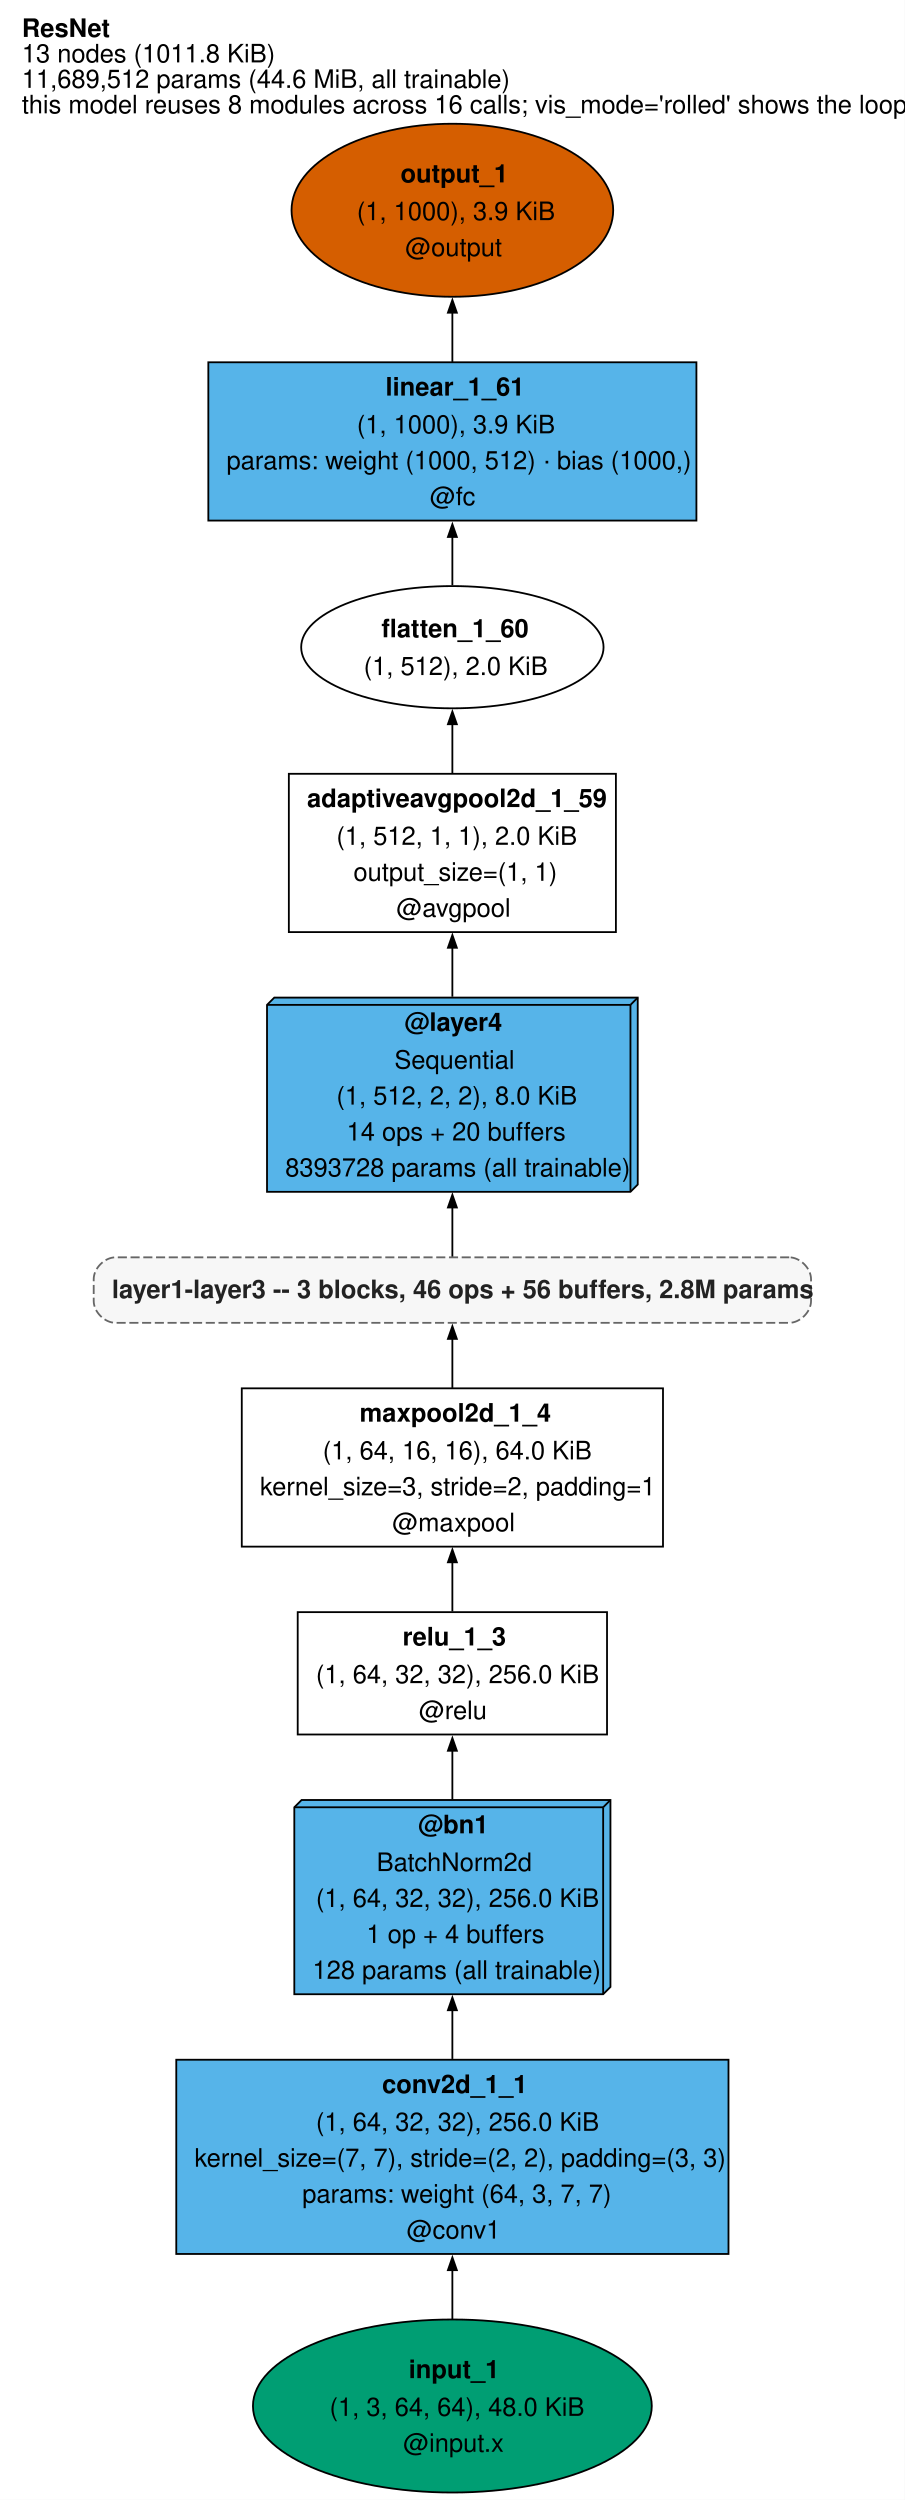
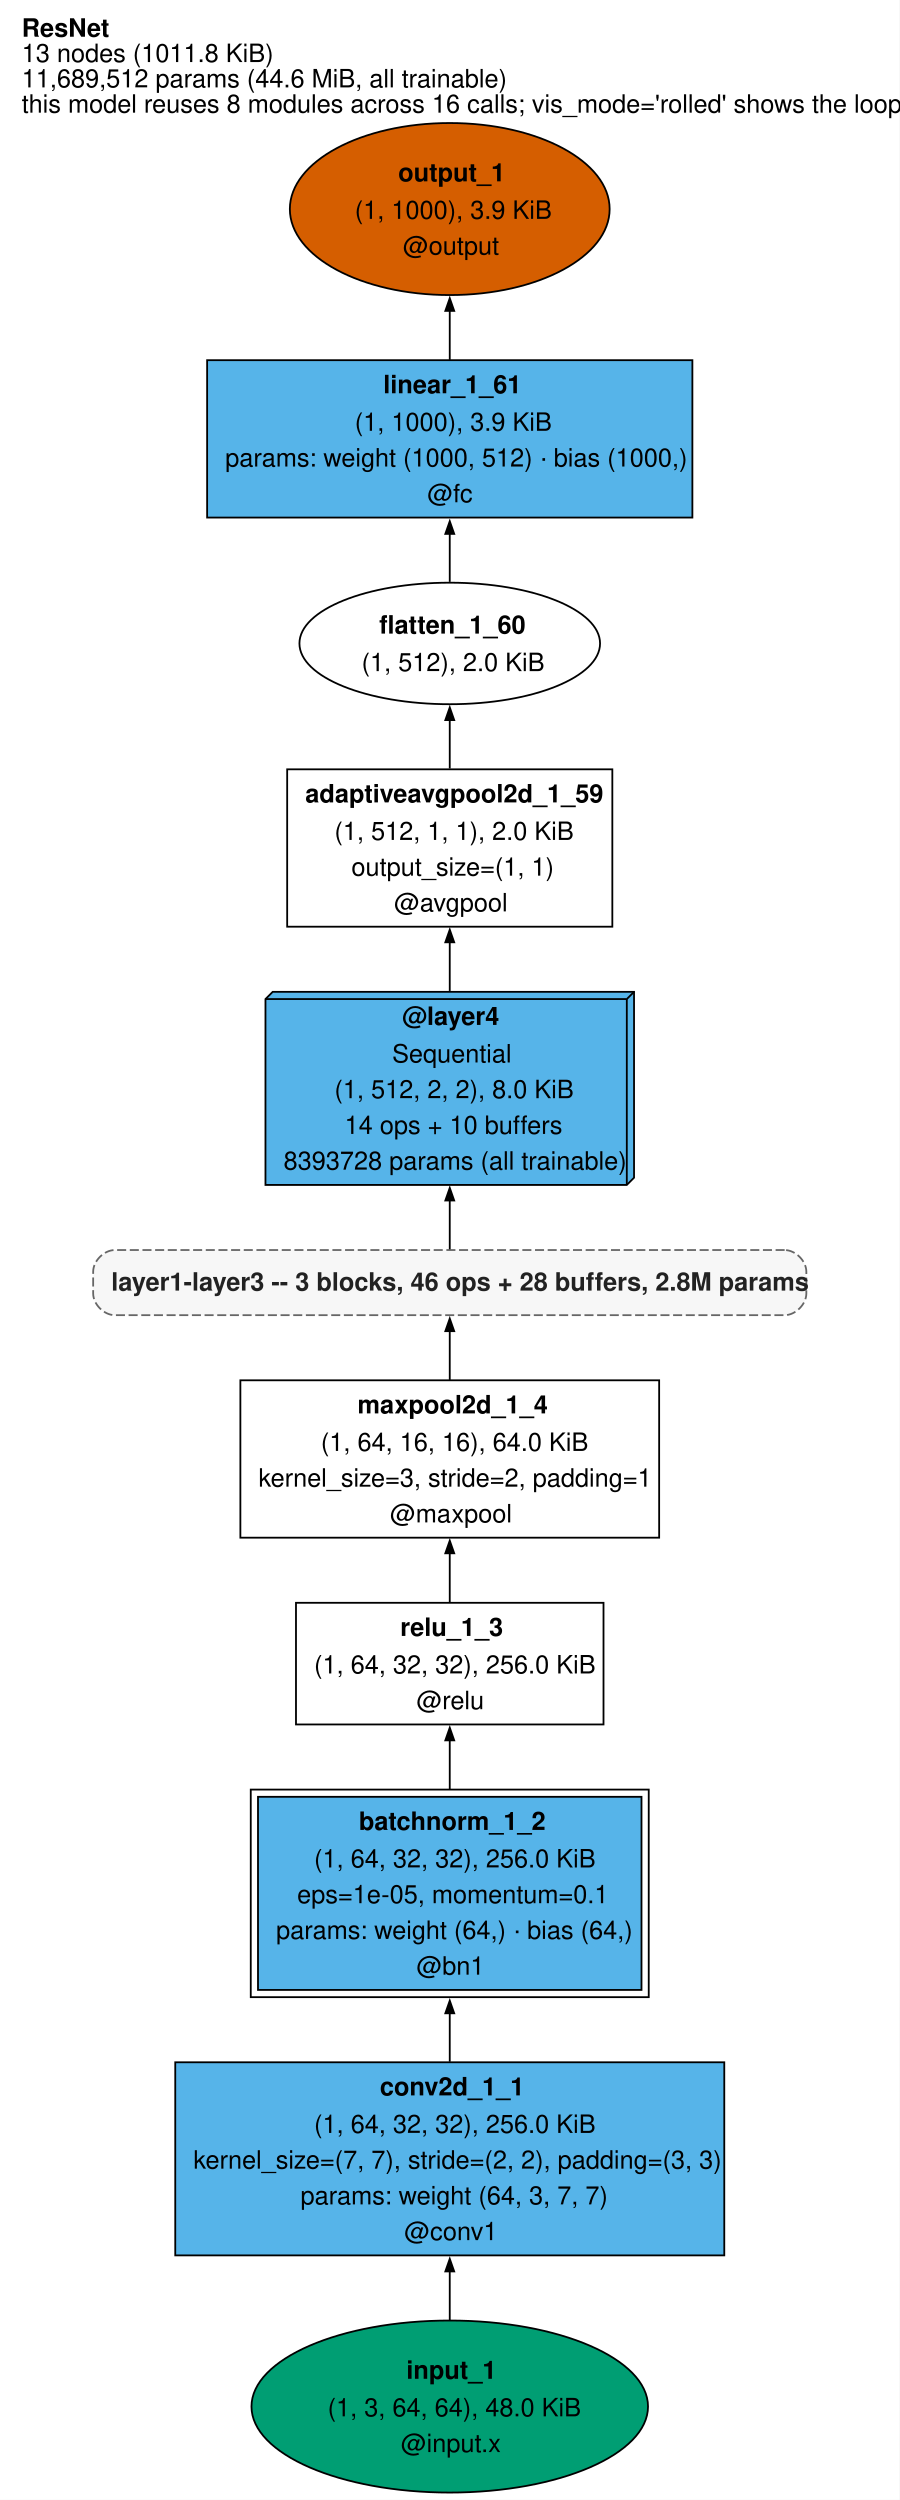
- <svg xmlns="http://www.w3.org/2000/svg" width="497pt" height="1374pt" viewBox="0.00 0.00 497.00 1374.00">
-   <g id="graph0" class="graph" transform="scale(1 1) rotate(0) translate(4 1369.89)">
-     <polygon fill="white" stroke="none" points="-4,4 -4,-1369.89 493.25,-1369.89 493.25,4 -4,4" />
-     <text xml:space="preserve" text-anchor="start" x="8" y="-1349.59" font-family="Helvetica,sans-Serif" font-weight="bold" font-size="14.00">ResNet</text>
-     <text xml:space="preserve" text-anchor="start" x="8" y="-1335.59" font-family="Helvetica,sans-Serif" font-size="14.00">13 nodes (1011.8 KiB)</text>
-     <text xml:space="preserve" text-anchor="start" x="8" y="-1321.59" font-family="Helvetica,sans-Serif" font-size="14.00">11,689,512 params (44.6 MiB, all trainable)</text>
-     <text xml:space="preserve" text-anchor="start" x="8" y="-1307.59" font-family="Helvetica,sans-Serif" font-size="14.00">this model reuses 8 modules across 16 calls; vis_mode='rolled' shows the loop</text>
+ <svg xmlns="http://www.w3.org/2000/svg" xmlns:xlink="http://www.w3.org/1999/xlink" width="497pt" height="1382pt" viewBox="0.00 0.00 497.00 1382.00">
+   <g id="graph0" class="graph" transform="scale(1 1) rotate(0) translate(4 1377.89)">
+     <polygon fill="white" stroke="none" points="-4,4 -4,-1377.89 493.25,-1377.89 493.25,4 -4,4" />
+     <text xml:space="preserve" text-anchor="start" x="8" y="-1357.59" font-family="Helvetica,sans-Serif" font-weight="bold" font-size="14.00">ResNet</text>
+     <text xml:space="preserve" text-anchor="start" x="8" y="-1343.59" font-family="Helvetica,sans-Serif" font-size="14.00">13 nodes (1011.8 KiB)</text>
+     <text xml:space="preserve" text-anchor="start" x="8" y="-1329.59" font-family="Helvetica,sans-Serif" font-size="14.00">11,689,512 params (44.6 MiB, all trainable)</text>
+     <text xml:space="preserve" text-anchor="start" x="8" y="-1315.59" font-family="Helvetica,sans-Serif" font-size="14.00">this model reuses 8 modules across 16 calls; vis_mode='rolled' shows the loop</text>
    <g id="node1" class="node">
      <ellipse fill="#009e73" stroke="black" cx="244.62" cy="-47.55" rx="109.6" ry="47.55" />
      <text xml:space="preserve" text-anchor="start" x="220.62" y="-62.88" font-family="Helvetica,sans-Serif" font-weight="bold" font-size="14.00">input_1</text>
      <text xml:space="preserve" text-anchor="start" x="177.12" y="-42.13" font-family="Helvetica,sans-Serif" font-size="14.00">(1, 3, 64, 64), 48.0 KiB</text>
      <text xml:space="preserve" text-anchor="start" x="217.62" y="-22.38" font-family="Helvetica,sans-Serif" font-size="14.00">@input.x</text>
    </g>
    <g id="node2" class="node">
      <polygon fill="#56b4e9" stroke="black" points="396.38,-237.86 92.88,-237.86 92.88,-131.11 396.38,-131.11 396.38,-237.86" />
      <text xml:space="preserve" text-anchor="start" x="206" y="-219.56" font-family="Helvetica,sans-Serif" font-weight="bold" font-size="14.00">conv2d_1_1</text>
      <text xml:space="preserve" text-anchor="start" x="169.62" y="-198.81" font-family="Helvetica,sans-Serif" font-size="14.00">(1, 64, 32, 32), 256.0 KiB</text>
      <text xml:space="preserve" text-anchor="start" x="102.88" y="-179.06" font-family="Helvetica,sans-Serif" font-size="14.00">kernel_size=(7, 7), stride=(2, 2), padding=(3, 3)</text>
      <text xml:space="preserve" text-anchor="start" x="162.12" y="-159.31" font-family="Helvetica,sans-Serif" font-size="14.00">params: weight (64, 3, 7, 7)</text>
      <text xml:space="preserve" text-anchor="start" x="219.5" y="-139.56" font-family="Helvetica,sans-Serif" font-size="14.00">@conv1</text>
    </g>
    <g id="edge1" class="edge">
      <path fill="none" stroke="black" d="M244.62,-95.37C244.62,-104.11 244.62,-113.36 244.62,-122.46" />
      <polygon fill="black" stroke="black" points="242.18,-122.23 244.63,-129.23 247.08,-122.23 242.18,-122.23" />
    </g>
    <g id="node3" class="node">
-       <polygon fill="#56b4e9" stroke="black" points="331.5,-380.61 161.75,-380.61 157.75,-376.61 157.75,-273.86 327.5,-273.86 331.5,-277.86 331.5,-380.61" />
-       <polyline fill="none" stroke="black" points="327.5,-376.61 157.75,-376.61" />
-       <polyline fill="none" stroke="black" points="327.5,-376.61 327.5,-273.86" />
-       <polyline fill="none" stroke="black" points="327.5,-376.61 331.5,-380.61" />
-       <text xml:space="preserve" text-anchor="start" x="225.88" y="-362.31" font-family="Helvetica,sans-Serif" font-weight="bold" font-size="14.00">@bn1</text>
-       <text xml:space="preserve" text-anchor="start" x="203" y="-341.56" font-family="Helvetica,sans-Serif" font-size="14.00">BatchNorm2d</text>
-       <text xml:space="preserve" text-anchor="start" x="169.62" y="-321.81" font-family="Helvetica,sans-Serif" font-size="14.00">(1, 64, 32, 32), 256.0 KiB</text>
-       <text xml:space="preserve" text-anchor="start" x="197.38" y="-302.06" font-family="Helvetica,sans-Serif" font-size="14.00">1 op + 4 buffers</text>
-       <text xml:space="preserve" text-anchor="start" x="167.75" y="-282.31" font-family="Helvetica,sans-Serif" font-size="14.00">128 params (all trainable)</text>
+       <g id="a_node3">
+         <a xlink:title="Hidden buffers: bn1.running_mean, bn1.running_var">
+           <polygon fill="#56b4e9" stroke="black" points="350.62,-384.61 138.62,-384.61 138.62,-277.86 350.62,-277.86 350.62,-384.61" />
+           <polygon fill="none" stroke="black" points="354.62,-388.61 134.62,-388.61 134.62,-273.86 354.62,-273.86 354.62,-388.61" />
+           <text xml:space="preserve" text-anchor="start" x="194.38" y="-366.31" font-family="Helvetica,sans-Serif" font-weight="bold" font-size="14.00">batchnorm_1_2</text>
+           <text xml:space="preserve" text-anchor="start" x="169.62" y="-345.56" font-family="Helvetica,sans-Serif" font-size="14.00">(1, 64, 32, 32), 256.0 KiB</text>
+           <text xml:space="preserve" text-anchor="start" x="160.25" y="-325.81" font-family="Helvetica,sans-Serif" font-size="14.00">eps=1e-05, momentum=0.1</text>
+           <text xml:space="preserve" text-anchor="start" x="148.62" y="-306.06" font-family="Helvetica,sans-Serif" font-size="14.00">params: weight (64,) · bias (64,)</text>
+           <text xml:space="preserve" text-anchor="start" x="226.25" y="-286.31" font-family="Helvetica,sans-Serif" font-size="14.00">@bn1</text>
+         </a>
+       </g>
    </g>
    <g id="edge2" class="edge">
-       <path fill="none" stroke="black" d="M244.62,-238.29C244.62,-247.04 244.62,-256.18 244.62,-265.11" />
-       <polygon fill="black" stroke="black" points="242.18,-265.08 244.63,-272.08 247.08,-265.08 242.18,-265.08" />
+       <path fill="none" stroke="black" d="M244.62,-238.15C244.62,-246.94 244.62,-256.14 244.62,-265.2" />
+       <polygon fill="black" stroke="black" points="242.18,-264.94 244.63,-271.94 247.08,-264.94 242.18,-264.94" />
    </g>
    <g id="node4" class="node">
-       <polygon fill="white" stroke="black" points="329.62,-483.86 159.62,-483.86 159.62,-416.61 329.62,-416.61 329.62,-483.86" />
-       <text xml:space="preserve" text-anchor="start" x="217.25" y="-465.56" font-family="Helvetica,sans-Serif" font-weight="bold" font-size="14.00">relu_1_3</text>
-       <text xml:space="preserve" text-anchor="start" x="169.62" y="-444.81" font-family="Helvetica,sans-Serif" font-size="14.00">(1, 64, 32, 32), 256.0 KiB</text>
-       <text xml:space="preserve" text-anchor="start" x="226.25" y="-425.06" font-family="Helvetica,sans-Serif" font-size="14.00">@relu</text>
+       <polygon fill="white" stroke="black" points="329.62,-491.86 159.62,-491.86 159.62,-424.61 329.62,-424.61 329.62,-491.86" />
+       <text xml:space="preserve" text-anchor="start" x="217.25" y="-473.56" font-family="Helvetica,sans-Serif" font-weight="bold" font-size="14.00">relu_1_3</text>
+       <text xml:space="preserve" text-anchor="start" x="169.62" y="-452.81" font-family="Helvetica,sans-Serif" font-size="14.00">(1, 64, 32, 32), 256.0 KiB</text>
+       <text xml:space="preserve" text-anchor="start" x="226.25" y="-433.06" font-family="Helvetica,sans-Serif" font-size="14.00">@relu</text>
    </g>
    <g id="edge3" class="edge">
-       <path fill="none" stroke="black" d="M244.62,-380.95C244.62,-389.93 244.62,-399.14 244.62,-407.78" />
-       <polygon fill="black" stroke="black" points="242.18,-407.68 244.63,-414.68 247.08,-407.68 242.18,-407.68" />
+       <path fill="none" stroke="black" d="M244.62,-388.88C244.62,-397.99 244.62,-407.26 244.62,-415.92" />
+       <polygon fill="black" stroke="black" points="242.18,-415.83 244.63,-422.83 247.08,-415.83 242.18,-415.83" />
    </g>
    <g id="node5" class="node">
-       <polygon fill="white" stroke="black" points="360.38,-606.86 128.88,-606.86 128.88,-519.86 360.38,-519.86 360.38,-606.86" />
-       <text xml:space="preserve" text-anchor="start" x="193.62" y="-588.56" font-family="Helvetica,sans-Serif" font-weight="bold" font-size="14.00">maxpool2d_1_4</text>
-       <text xml:space="preserve" text-anchor="start" x="173.38" y="-567.81" font-family="Helvetica,sans-Serif" font-size="14.00">(1, 64, 16, 16), 64.0 KiB</text>
-       <text xml:space="preserve" text-anchor="start" x="138.88" y="-548.06" font-family="Helvetica,sans-Serif" font-size="14.00">kernel_size=3, stride=2, padding=1</text>
-       <text xml:space="preserve" text-anchor="start" x="211.62" y="-528.31" font-family="Helvetica,sans-Serif" font-size="14.00">@maxpool</text>
+       <polygon fill="white" stroke="black" points="360.38,-614.86 128.88,-614.86 128.88,-527.86 360.38,-527.86 360.38,-614.86" />
+       <text xml:space="preserve" text-anchor="start" x="193.62" y="-596.56" font-family="Helvetica,sans-Serif" font-weight="bold" font-size="14.00">maxpool2d_1_4</text>
+       <text xml:space="preserve" text-anchor="start" x="173.38" y="-575.81" font-family="Helvetica,sans-Serif" font-size="14.00">(1, 64, 16, 16), 64.0 KiB</text>
+       <text xml:space="preserve" text-anchor="start" x="138.88" y="-556.06" font-family="Helvetica,sans-Serif" font-size="14.00">kernel_size=3, stride=2, padding=1</text>
+       <text xml:space="preserve" text-anchor="start" x="211.62" y="-536.31" font-family="Helvetica,sans-Serif" font-size="14.00">@maxpool</text>
    </g>
    <g id="edge4" class="edge">
-       <path fill="none" stroke="black" d="M244.62,-484.27C244.62,-492.79 244.62,-502.17 244.62,-511.37" />
-       <polygon fill="black" stroke="black" points="242.18,-511.24 244.63,-518.24 247.08,-511.24 242.18,-511.24" />
+       <path fill="none" stroke="black" d="M244.62,-492.27C244.62,-500.79 244.62,-510.17 244.62,-519.37" />
+       <polygon fill="black" stroke="black" points="242.18,-519.24 244.63,-526.24 247.08,-519.24 242.18,-519.24" />
    </g>
    <g id="node6" class="node">
-       <path fill="#f7f7f7" stroke="#666666" stroke-dasharray="5,2" d="M429.75,-678.86C429.75,-678.86 59.5,-678.86 59.5,-678.86 53.5,-678.86 47.5,-672.86 47.5,-666.86 47.5,-666.86 47.5,-654.86 47.5,-654.86 47.5,-648.86 53.5,-642.86 59.5,-642.86 59.5,-642.86 429.75,-642.86 429.75,-642.86 435.75,-642.86 441.75,-648.86 441.75,-654.86 441.75,-654.86 441.75,-666.86 441.75,-666.86 441.75,-672.86 435.75,-678.86 429.75,-678.86" />
-       <text xml:space="preserve" text-anchor="start" x="57.5" y="-656.43" font-family="Helvetica,sans-Serif" font-weight="bold" font-size="14.00" fill="#222222">layer1-layer3 -- 3 blocks, 46 ops + 56 buffers, 2.8M params</text>
+       <path fill="#f7f7f7" stroke="#666666" stroke-dasharray="5,2" d="M429.75,-686.86C429.75,-686.86 59.5,-686.86 59.5,-686.86 53.5,-686.86 47.5,-680.86 47.5,-674.86 47.5,-674.86 47.5,-662.86 47.5,-662.86 47.5,-656.86 53.5,-650.86 59.5,-650.86 59.5,-650.86 429.75,-650.86 429.75,-650.86 435.75,-650.86 441.75,-656.86 441.75,-662.86 441.75,-662.86 441.75,-674.86 441.75,-674.86 441.75,-680.86 435.75,-686.86 429.75,-686.86" />
+       <text xml:space="preserve" text-anchor="start" x="57.5" y="-664.43" font-family="Helvetica,sans-Serif" font-weight="bold" font-size="14.00" fill="#222222">layer1-layer3 -- 3 blocks, 46 ops + 28 buffers, 2.8M params</text>
    </g>
    <g id="edge5" class="edge">
-       <path fill="none" stroke="black" d="M244.62,-607.08C244.62,-616.27 244.62,-625.71 244.62,-634.02" />
-       <polygon fill="black" stroke="black" points="242.18,-634.02 244.63,-641.02 247.08,-634.02 242.18,-634.02" />
+       <path fill="none" stroke="black" d="M244.62,-615.08C244.62,-624.27 244.62,-633.71 244.62,-642.02" />
+       <polygon fill="black" stroke="black" points="242.18,-642.02 244.63,-649.02 247.08,-642.02 242.18,-642.02" />
    </g>
    <g id="node7" class="node">
-       <polygon fill="#56b4e9" stroke="black" points="346.5,-821.61 146.75,-821.61 142.75,-817.61 142.75,-714.86 342.5,-714.86 346.5,-718.86 346.5,-821.61" />
-       <polyline fill="none" stroke="black" points="342.5,-817.61 142.75,-817.61" />
-       <polyline fill="none" stroke="black" points="342.5,-817.61 342.5,-714.86" />
-       <polyline fill="none" stroke="black" points="342.5,-817.61 346.5,-821.61" />
-       <text xml:space="preserve" text-anchor="start" x="218.38" y="-803.31" font-family="Helvetica,sans-Serif" font-weight="bold" font-size="14.00">@layer4</text>
-       <text xml:space="preserve" text-anchor="start" x="212.75" y="-782.56" font-family="Helvetica,sans-Serif" font-size="14.00">Sequential</text>
-       <text xml:space="preserve" text-anchor="start" x="180.88" y="-762.81" font-family="Helvetica,sans-Serif" font-size="14.00">(1, 512, 2, 2), 8.0 KiB</text>
-       <text xml:space="preserve" text-anchor="start" x="186.5" y="-743.06" font-family="Helvetica,sans-Serif" font-size="14.00">14 ops + 20 buffers</text>
-       <text xml:space="preserve" text-anchor="start" x="152.75" y="-723.31" font-family="Helvetica,sans-Serif" font-size="14.00">8393728 params (all trainable)</text>
+       <polygon fill="#56b4e9" stroke="black" points="346.5,-829.61 146.75,-829.61 142.75,-825.61 142.75,-722.86 342.5,-722.86 346.5,-726.86 346.5,-829.61" />
+       <polyline fill="none" stroke="black" points="342.5,-825.61 142.75,-825.61" />
+       <polyline fill="none" stroke="black" points="342.5,-825.61 342.5,-722.86" />
+       <polyline fill="none" stroke="black" points="342.5,-825.61 346.5,-829.61" />
+       <text xml:space="preserve" text-anchor="start" x="218.38" y="-811.31" font-family="Helvetica,sans-Serif" font-weight="bold" font-size="14.00">@layer4</text>
+       <text xml:space="preserve" text-anchor="start" x="212.75" y="-790.56" font-family="Helvetica,sans-Serif" font-size="14.00">Sequential</text>
+       <text xml:space="preserve" text-anchor="start" x="180.88" y="-770.81" font-family="Helvetica,sans-Serif" font-size="14.00">(1, 512, 2, 2), 8.0 KiB</text>
+       <text xml:space="preserve" text-anchor="start" x="186.5" y="-751.06" font-family="Helvetica,sans-Serif" font-size="14.00">14 ops + 10 buffers</text>
+       <text xml:space="preserve" text-anchor="start" x="152.75" y="-731.31" font-family="Helvetica,sans-Serif" font-size="14.00">8393728 params (all trainable)</text>
    </g>
    <g id="edge6" class="edge">
-       <path fill="none" stroke="black" d="M244.62,-679.26C244.62,-686.93 244.62,-696.45 244.62,-706.36" />
-       <polygon fill="black" stroke="black" points="242.18,-706.24 244.63,-713.24 247.08,-706.24 242.18,-706.24" />
+       <path fill="none" stroke="black" d="M244.62,-687.26C244.62,-694.93 244.62,-704.45 244.62,-714.36" />
+       <polygon fill="black" stroke="black" points="242.18,-714.24 244.63,-721.24 247.08,-714.24 242.18,-714.24" />
    </g>
    <g id="node8" class="node">
-       <polygon fill="white" stroke="black" points="334.5,-944.61 154.75,-944.61 154.75,-857.61 334.5,-857.61 334.5,-944.61" />
-       <text xml:space="preserve" text-anchor="start" x="164.75" y="-926.31" font-family="Helvetica,sans-Serif" font-weight="bold" font-size="14.00">adaptiveavgpool2d_1_59</text>
-       <text xml:space="preserve" text-anchor="start" x="180.88" y="-905.56" font-family="Helvetica,sans-Serif" font-size="14.00">(1, 512, 1, 1), 2.0 KiB</text>
-       <text xml:space="preserve" text-anchor="start" x="190.25" y="-885.81" font-family="Helvetica,sans-Serif" font-size="14.00">output_size=(1, 1)</text>
-       <text xml:space="preserve" text-anchor="start" x="213.88" y="-866.06" font-family="Helvetica,sans-Serif" font-size="14.00">@avgpool</text>
+       <polygon fill="white" stroke="black" points="334.5,-952.61 154.75,-952.61 154.75,-865.61 334.5,-865.61 334.5,-952.61" />
+       <text xml:space="preserve" text-anchor="start" x="164.75" y="-934.31" font-family="Helvetica,sans-Serif" font-weight="bold" font-size="14.00">adaptiveavgpool2d_1_59</text>
+       <text xml:space="preserve" text-anchor="start" x="180.88" y="-913.56" font-family="Helvetica,sans-Serif" font-size="14.00">(1, 512, 1, 1), 2.0 KiB</text>
+       <text xml:space="preserve" text-anchor="start" x="190.25" y="-893.81" font-family="Helvetica,sans-Serif" font-size="14.00">output_size=(1, 1)</text>
+       <text xml:space="preserve" text-anchor="start" x="213.88" y="-874.06" font-family="Helvetica,sans-Serif" font-size="14.00">@avgpool</text>
    </g>
    <g id="edge7" class="edge">
-       <path fill="none" stroke="black" d="M244.62,-822.09C244.62,-831.01 244.62,-840.26 244.62,-849.13" />
-       <polygon fill="black" stroke="black" points="242.18,-848.99 244.63,-855.99 247.08,-848.99 242.18,-848.99" />
+       <path fill="none" stroke="black" d="M244.62,-830.09C244.62,-839.01 244.62,-848.26 244.62,-857.13" />
+       <polygon fill="black" stroke="black" points="242.18,-856.99 244.63,-863.99 247.08,-856.99 242.18,-856.99" />
    </g>
    <g id="node9" class="node">
-       <ellipse fill="white" stroke="black" cx="244.62" cy="-1014.19" rx="83.09" ry="33.59" />
-       <text xml:space="preserve" text-anchor="start" x="205.62" y="-1019.64" font-family="Helvetica,sans-Serif" font-weight="bold" font-size="14.00">flatten_1_60</text>
-       <text xml:space="preserve" text-anchor="start" x="195.88" y="-998.89" font-family="Helvetica,sans-Serif" font-size="14.00">(1, 512), 2.0 KiB</text>
+       <ellipse fill="white" stroke="black" cx="244.62" cy="-1022.19" rx="83.09" ry="33.59" />
+       <text xml:space="preserve" text-anchor="start" x="205.62" y="-1027.64" font-family="Helvetica,sans-Serif" font-weight="bold" font-size="14.00">flatten_1_60</text>
+       <text xml:space="preserve" text-anchor="start" x="195.88" y="-1006.89" font-family="Helvetica,sans-Serif" font-size="14.00">(1, 512), 2.0 KiB</text>
    </g>
    <g id="edge8" class="edge">
-       <path fill="none" stroke="black" d="M244.62,-945.06C244.62,-953.94 244.62,-963.28 244.62,-972.09" />
-       <polygon fill="black" stroke="black" points="242.18,-971.84 244.63,-978.84 247.08,-971.84 242.18,-971.84" />
+       <path fill="none" stroke="black" d="M244.62,-953.06C244.62,-961.94 244.62,-971.28 244.62,-980.09" />
+       <polygon fill="black" stroke="black" points="242.18,-979.84 244.63,-986.84 247.08,-979.84 242.18,-979.84" />
    </g>
    <g id="node10" class="node">
-       <polygon fill="#56b4e9" stroke="black" points="378.75,-1170.78 110.5,-1170.78 110.5,-1083.78 378.75,-1083.78 378.75,-1170.78" />
-       <text xml:space="preserve" text-anchor="start" x="207.88" y="-1152.48" font-family="Helvetica,sans-Serif" font-weight="bold" font-size="14.00">linear_1_61</text>
-       <text xml:space="preserve" text-anchor="start" x="192.12" y="-1131.73" font-family="Helvetica,sans-Serif" font-size="14.00">(1, 1000), 3.9 KiB</text>
-       <text xml:space="preserve" text-anchor="start" x="120.5" y="-1111.98" font-family="Helvetica,sans-Serif" font-size="14.00">params: weight (1000, 512) · bias (1000,)</text>
-       <text xml:space="preserve" text-anchor="start" x="232.25" y="-1092.23" font-family="Helvetica,sans-Serif" font-size="14.00">@fc</text>
+       <polygon fill="#56b4e9" stroke="black" points="378.75,-1178.78 110.5,-1178.78 110.5,-1091.78 378.75,-1091.78 378.75,-1178.78" />
+       <text xml:space="preserve" text-anchor="start" x="207.88" y="-1160.48" font-family="Helvetica,sans-Serif" font-weight="bold" font-size="14.00">linear_1_61</text>
+       <text xml:space="preserve" text-anchor="start" x="192.12" y="-1139.73" font-family="Helvetica,sans-Serif" font-size="14.00">(1, 1000), 3.9 KiB</text>
+       <text xml:space="preserve" text-anchor="start" x="120.5" y="-1119.98" font-family="Helvetica,sans-Serif" font-size="14.00">params: weight (1000, 512) · bias (1000,)</text>
+       <text xml:space="preserve" text-anchor="start" x="232.25" y="-1100.23" font-family="Helvetica,sans-Serif" font-size="14.00">@fc</text>
    </g>
    <g id="edge9" class="edge">
-       <path fill="none" stroke="black" d="M244.62,-1048.22C244.62,-1056.64 244.62,-1065.9 244.62,-1075" />
-       <polygon fill="black" stroke="black" points="242.18,-1074.77 244.63,-1081.77 247.08,-1074.77 242.18,-1074.77" />
+       <path fill="none" stroke="black" d="M244.62,-1056.22C244.62,-1064.64 244.62,-1073.9 244.62,-1083" />
+       <polygon fill="black" stroke="black" points="242.18,-1082.77 244.63,-1089.77 247.08,-1082.77 242.18,-1082.77" />
    </g>
    <g id="node11" class="node">
-       <ellipse fill="#d55e00" stroke="black" cx="244.62" cy="-1254.33" rx="88.39" ry="47.55" />
-       <text xml:space="preserve" text-anchor="start" x="216.12" y="-1269.66" font-family="Helvetica,sans-Serif" font-weight="bold" font-size="14.00">output_1</text>
-       <text xml:space="preserve" text-anchor="start" x="192.12" y="-1248.91" font-family="Helvetica,sans-Serif" font-size="14.00">(1, 1000), 3.9 KiB</text>
-       <text xml:space="preserve" text-anchor="start" x="218.75" y="-1229.16" font-family="Helvetica,sans-Serif" font-size="14.00">@output</text>
+       <ellipse fill="#d55e00" stroke="black" cx="244.62" cy="-1262.33" rx="88.39" ry="47.55" />
+       <text xml:space="preserve" text-anchor="start" x="216.12" y="-1277.66" font-family="Helvetica,sans-Serif" font-weight="bold" font-size="14.00">output_1</text>
+       <text xml:space="preserve" text-anchor="start" x="192.12" y="-1256.91" font-family="Helvetica,sans-Serif" font-size="14.00">(1, 1000), 3.9 KiB</text>
+       <text xml:space="preserve" text-anchor="start" x="218.75" y="-1237.16" font-family="Helvetica,sans-Serif" font-size="14.00">@output</text>
    </g>
    <g id="edge10" class="edge">
-       <path fill="none" stroke="black" d="M244.62,-1170.97C244.62,-1179.74 244.62,-1189.1 244.62,-1198.24" />
-       <polygon fill="black" stroke="black" points="242.18,-1198.04 244.63,-1205.04 247.08,-1198.04 242.18,-1198.04" />
+       <path fill="none" stroke="black" d="M244.62,-1178.97C244.62,-1187.74 244.62,-1197.1 244.62,-1206.24" />
+       <polygon fill="black" stroke="black" points="242.18,-1206.04 244.63,-1213.04 247.08,-1206.04 242.18,-1206.04" />
    </g>
  </g>
</svg>
